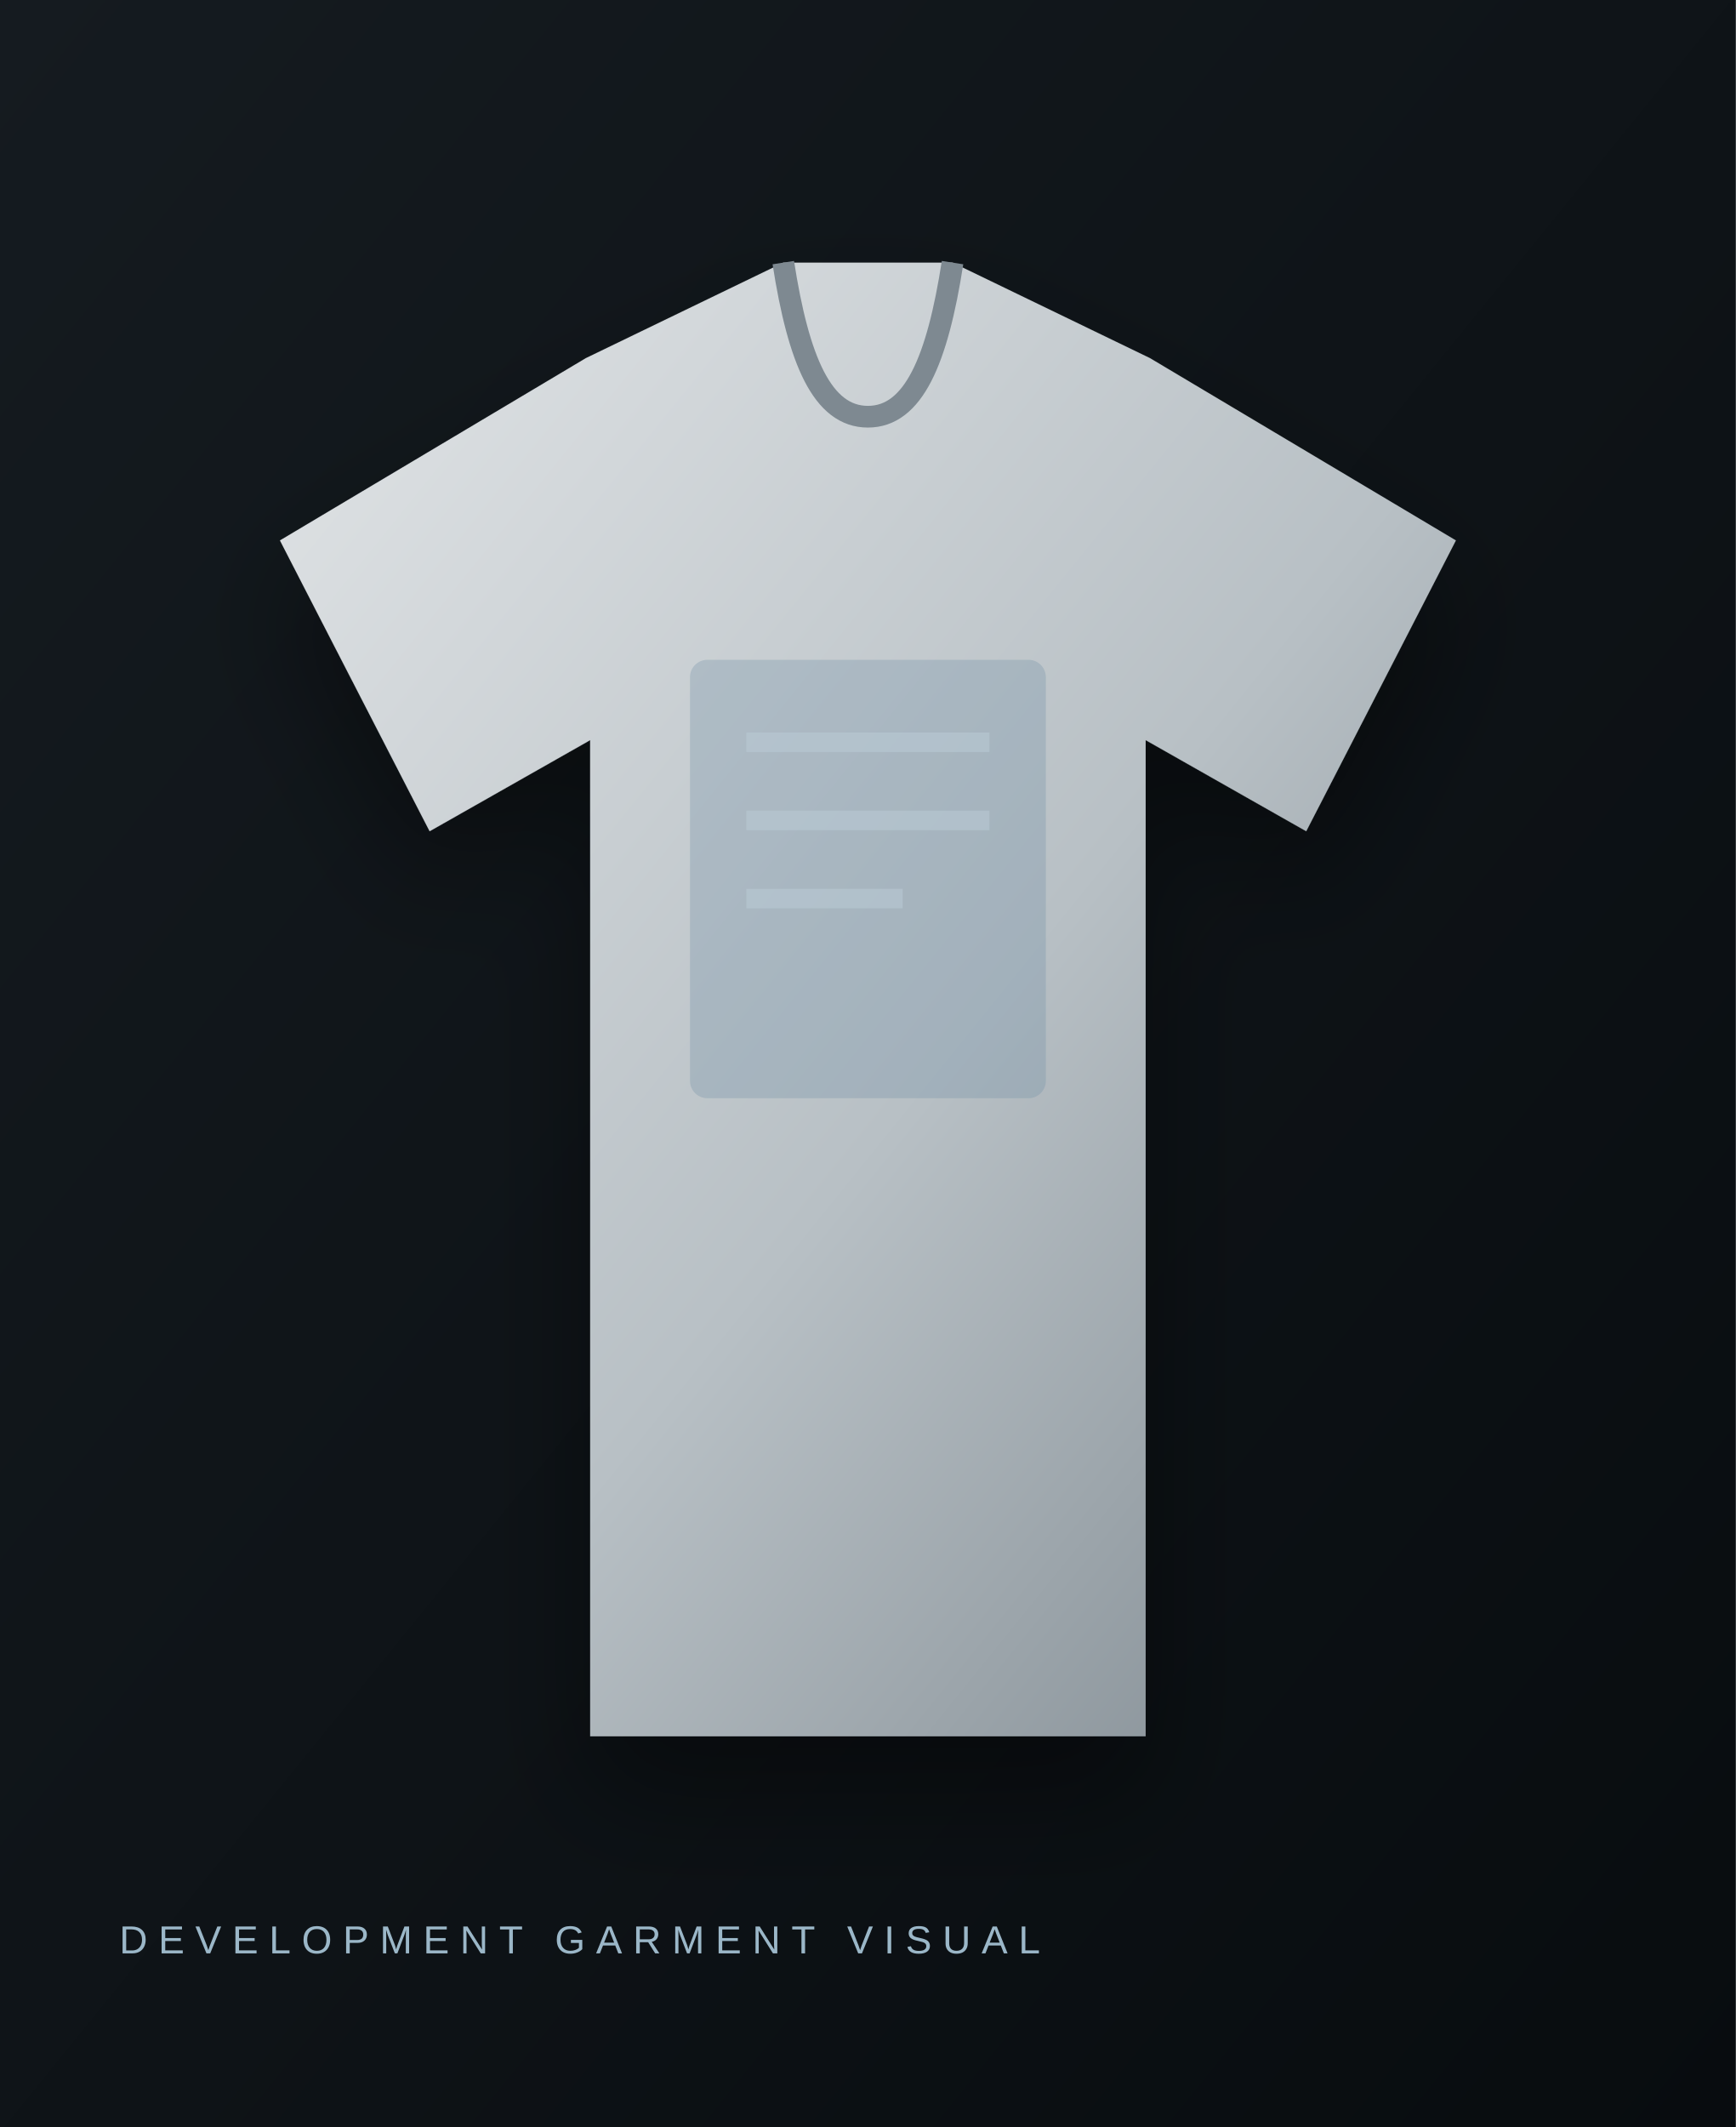
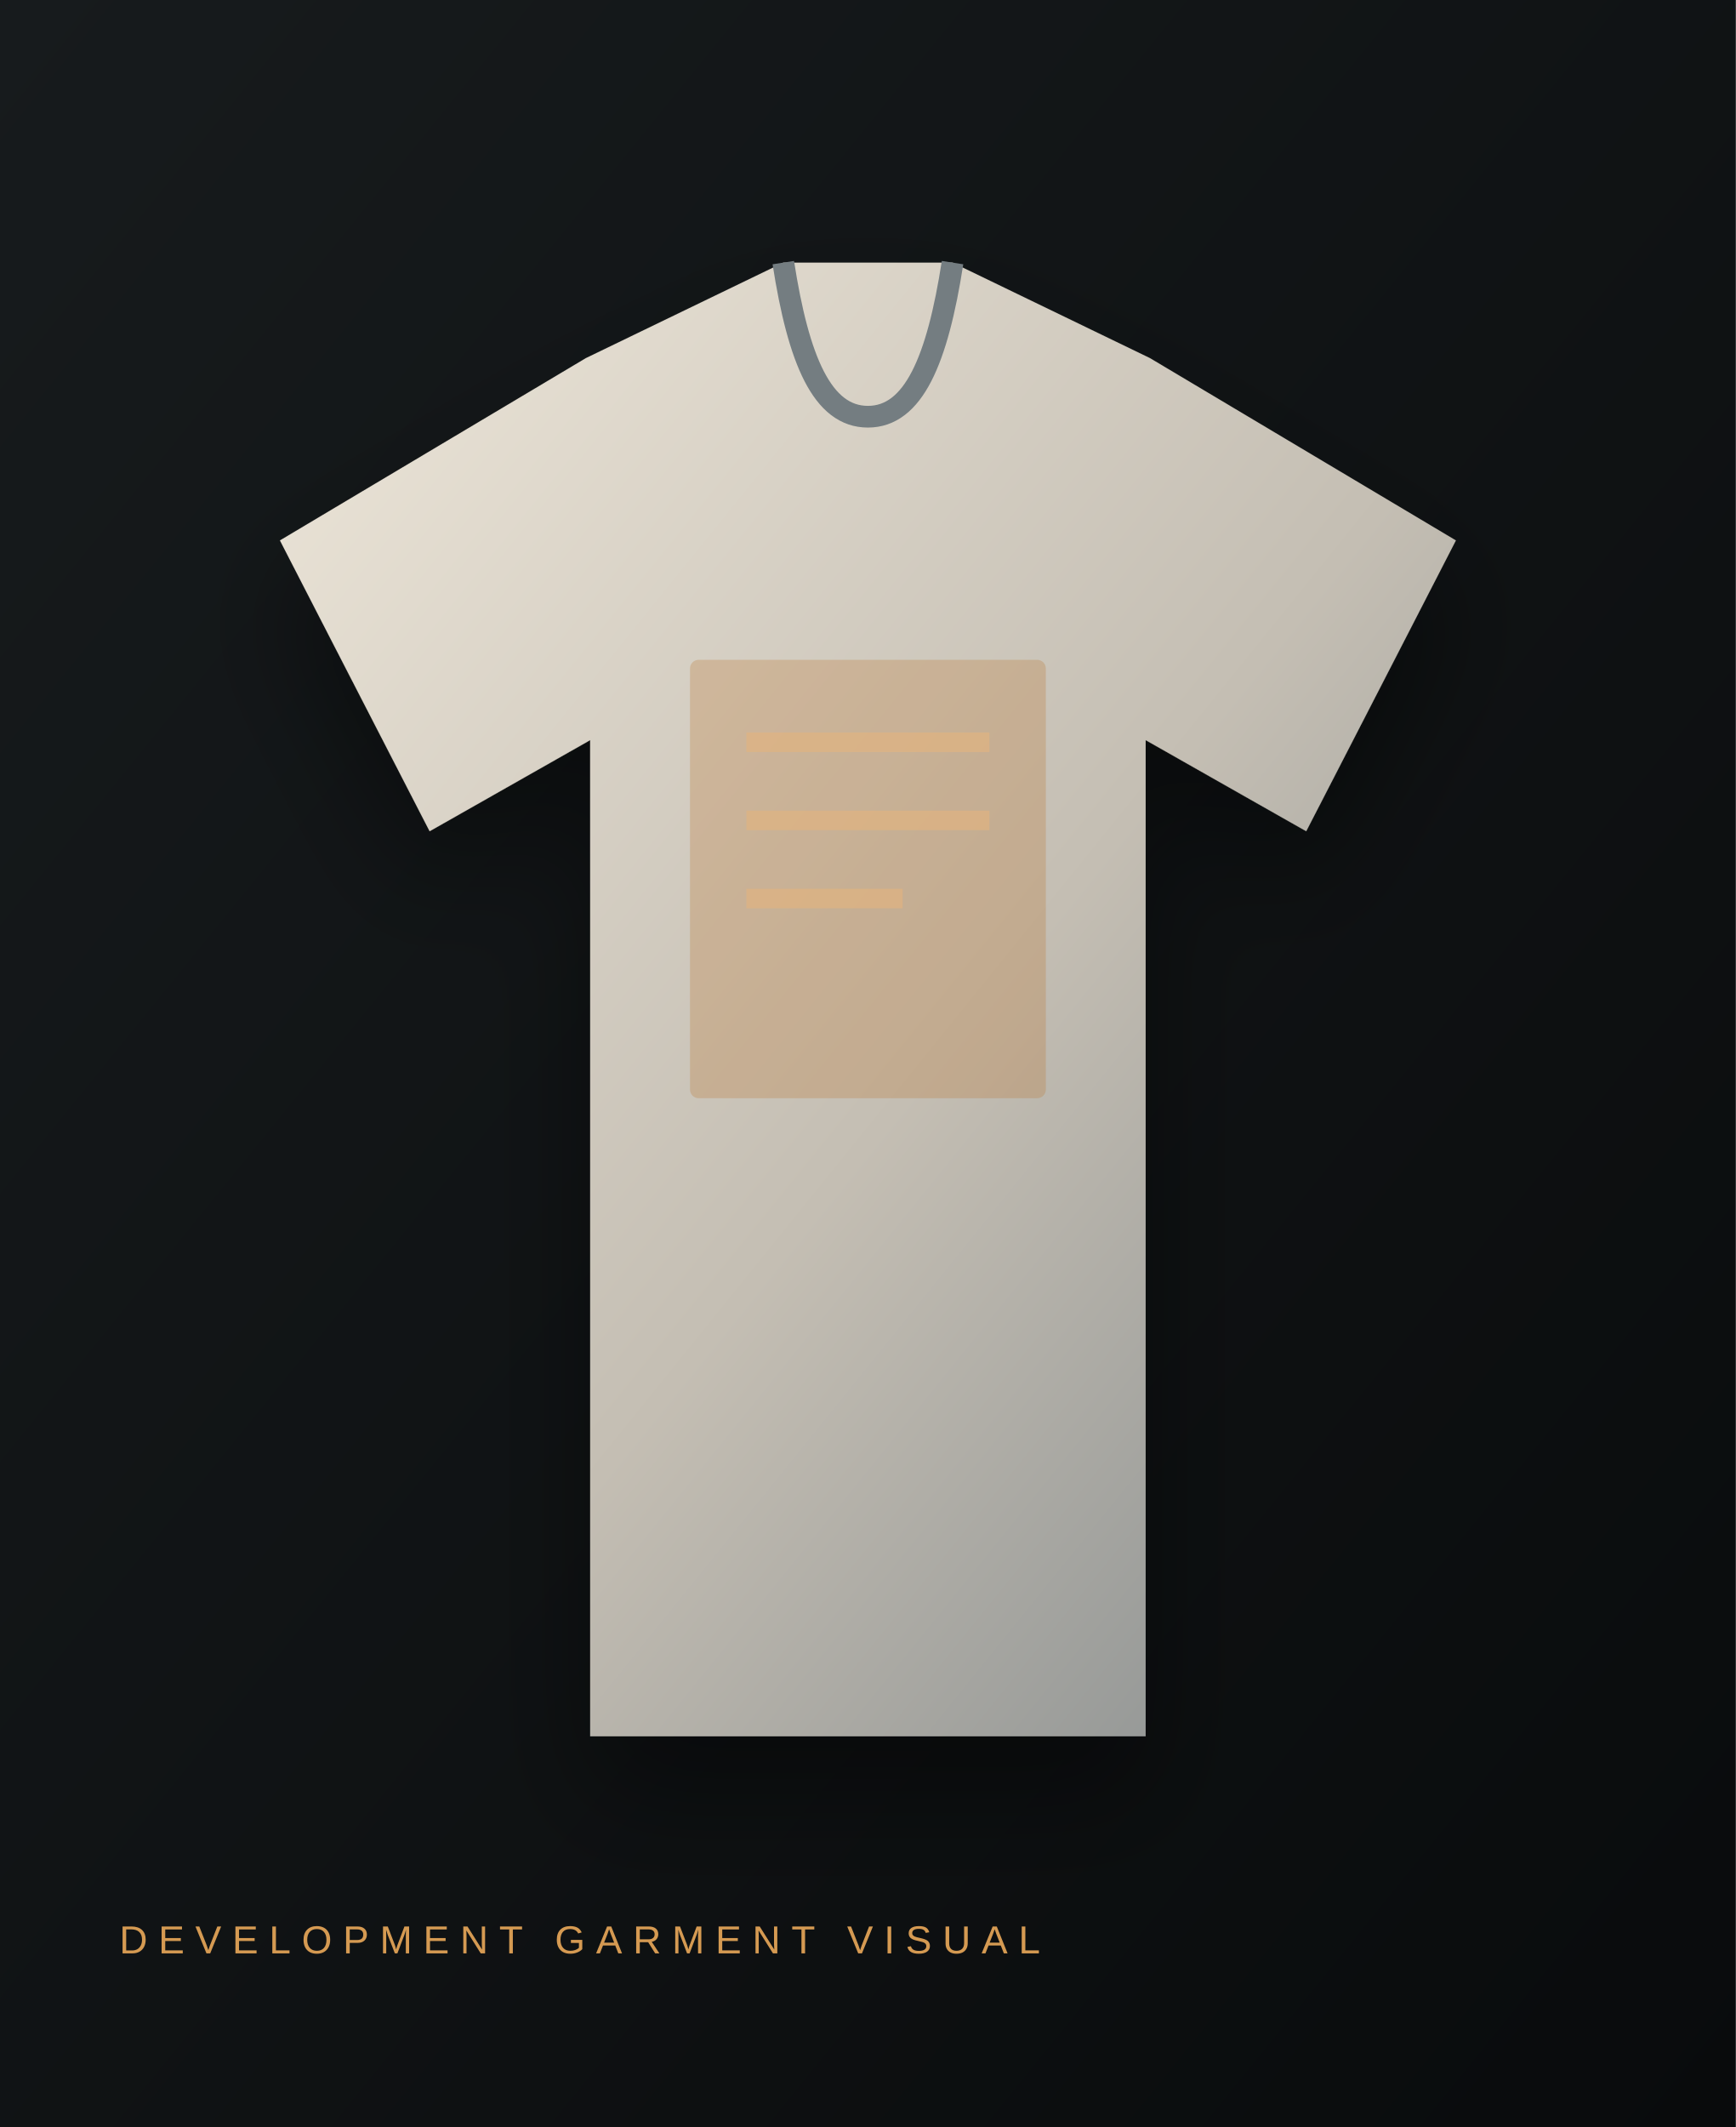
<svg xmlns="http://www.w3.org/2000/svg" viewBox="0 0 800 980" role="img" aria-labelledby="title desc">
  <defs>
    <linearGradient id="bg" x1="0" y1="0" x2="1" y2="1">
-       <stop stop-color="#151b20" />
-       <stop offset="1" stop-color="#080c0f" />
+       <stop stop-color="#171b1d" />
+       <stop offset="1" stop-color="#090b0c" />
    </linearGradient>
    <linearGradient id="cloth" x1="0" y1="0" x2="1" y2="1">
-       <stop stop-color="#e2e5e7" />
-       <stop offset=".55" stop-color="#b8c0c5" />
-       <stop offset="1" stop-color="#7f8990" />
+       <stop stop-color="#eee7da" />
+       <stop offset=".55" stop-color="#c4beb3" />
+       <stop offset="1" stop-color="#858b8d" />
    </linearGradient>
    <filter id="shadow">
      <feDropShadow dx="0" dy="28" stdDeviation="26" flood-opacity=".4" />
    </filter>
  </defs>
  <rect width="800" height="980" fill="url(#bg)" />
  <path d="M270 165l91-44h78l91 44 141 84-69 134-74-42v459H272V341l-74 42-69-134 141-84z" fill="url(#cloth)" filter="url(#shadow)" />
-   <path d="M361 121c7 45 18 71 39 71s32-26 39-71" fill="none" stroke="#7e8991" stroke-width="10" />
-   <rect x="318" y="304" width="164" height="202" rx="8" fill="#6e8ea3" opacity=".3" />
-   <path d="M344 342h112M344 378h112M344 414h72" stroke="#b9cbd6" opacity=".55" stroke-width="9" />
-   <text x="55" y="900" fill="#9bb7c8" font-family="Arial,sans-serif" font-size="18" letter-spacing="5">DEVELOPMENT GARMENT VISUAL</text>
+   <path d="M361 121c7 45 18 71 39 71s32-26 39-71" fill="none" stroke="#747d81" stroke-width="10" />
+   <rect x="318" y="304" width="164" height="202" rx="4" fill="#b97732" opacity=".28" />
+   <path d="M344 342h112M344 378h112M344 414h72" stroke="#e0b37f" opacity=".68" stroke-width="9" />
+   <text x="55" y="900" fill="#d59a52" font-family="Arial,sans-serif" font-size="18" letter-spacing="5">DEVELOPMENT GARMENT VISUAL</text>
</svg>
